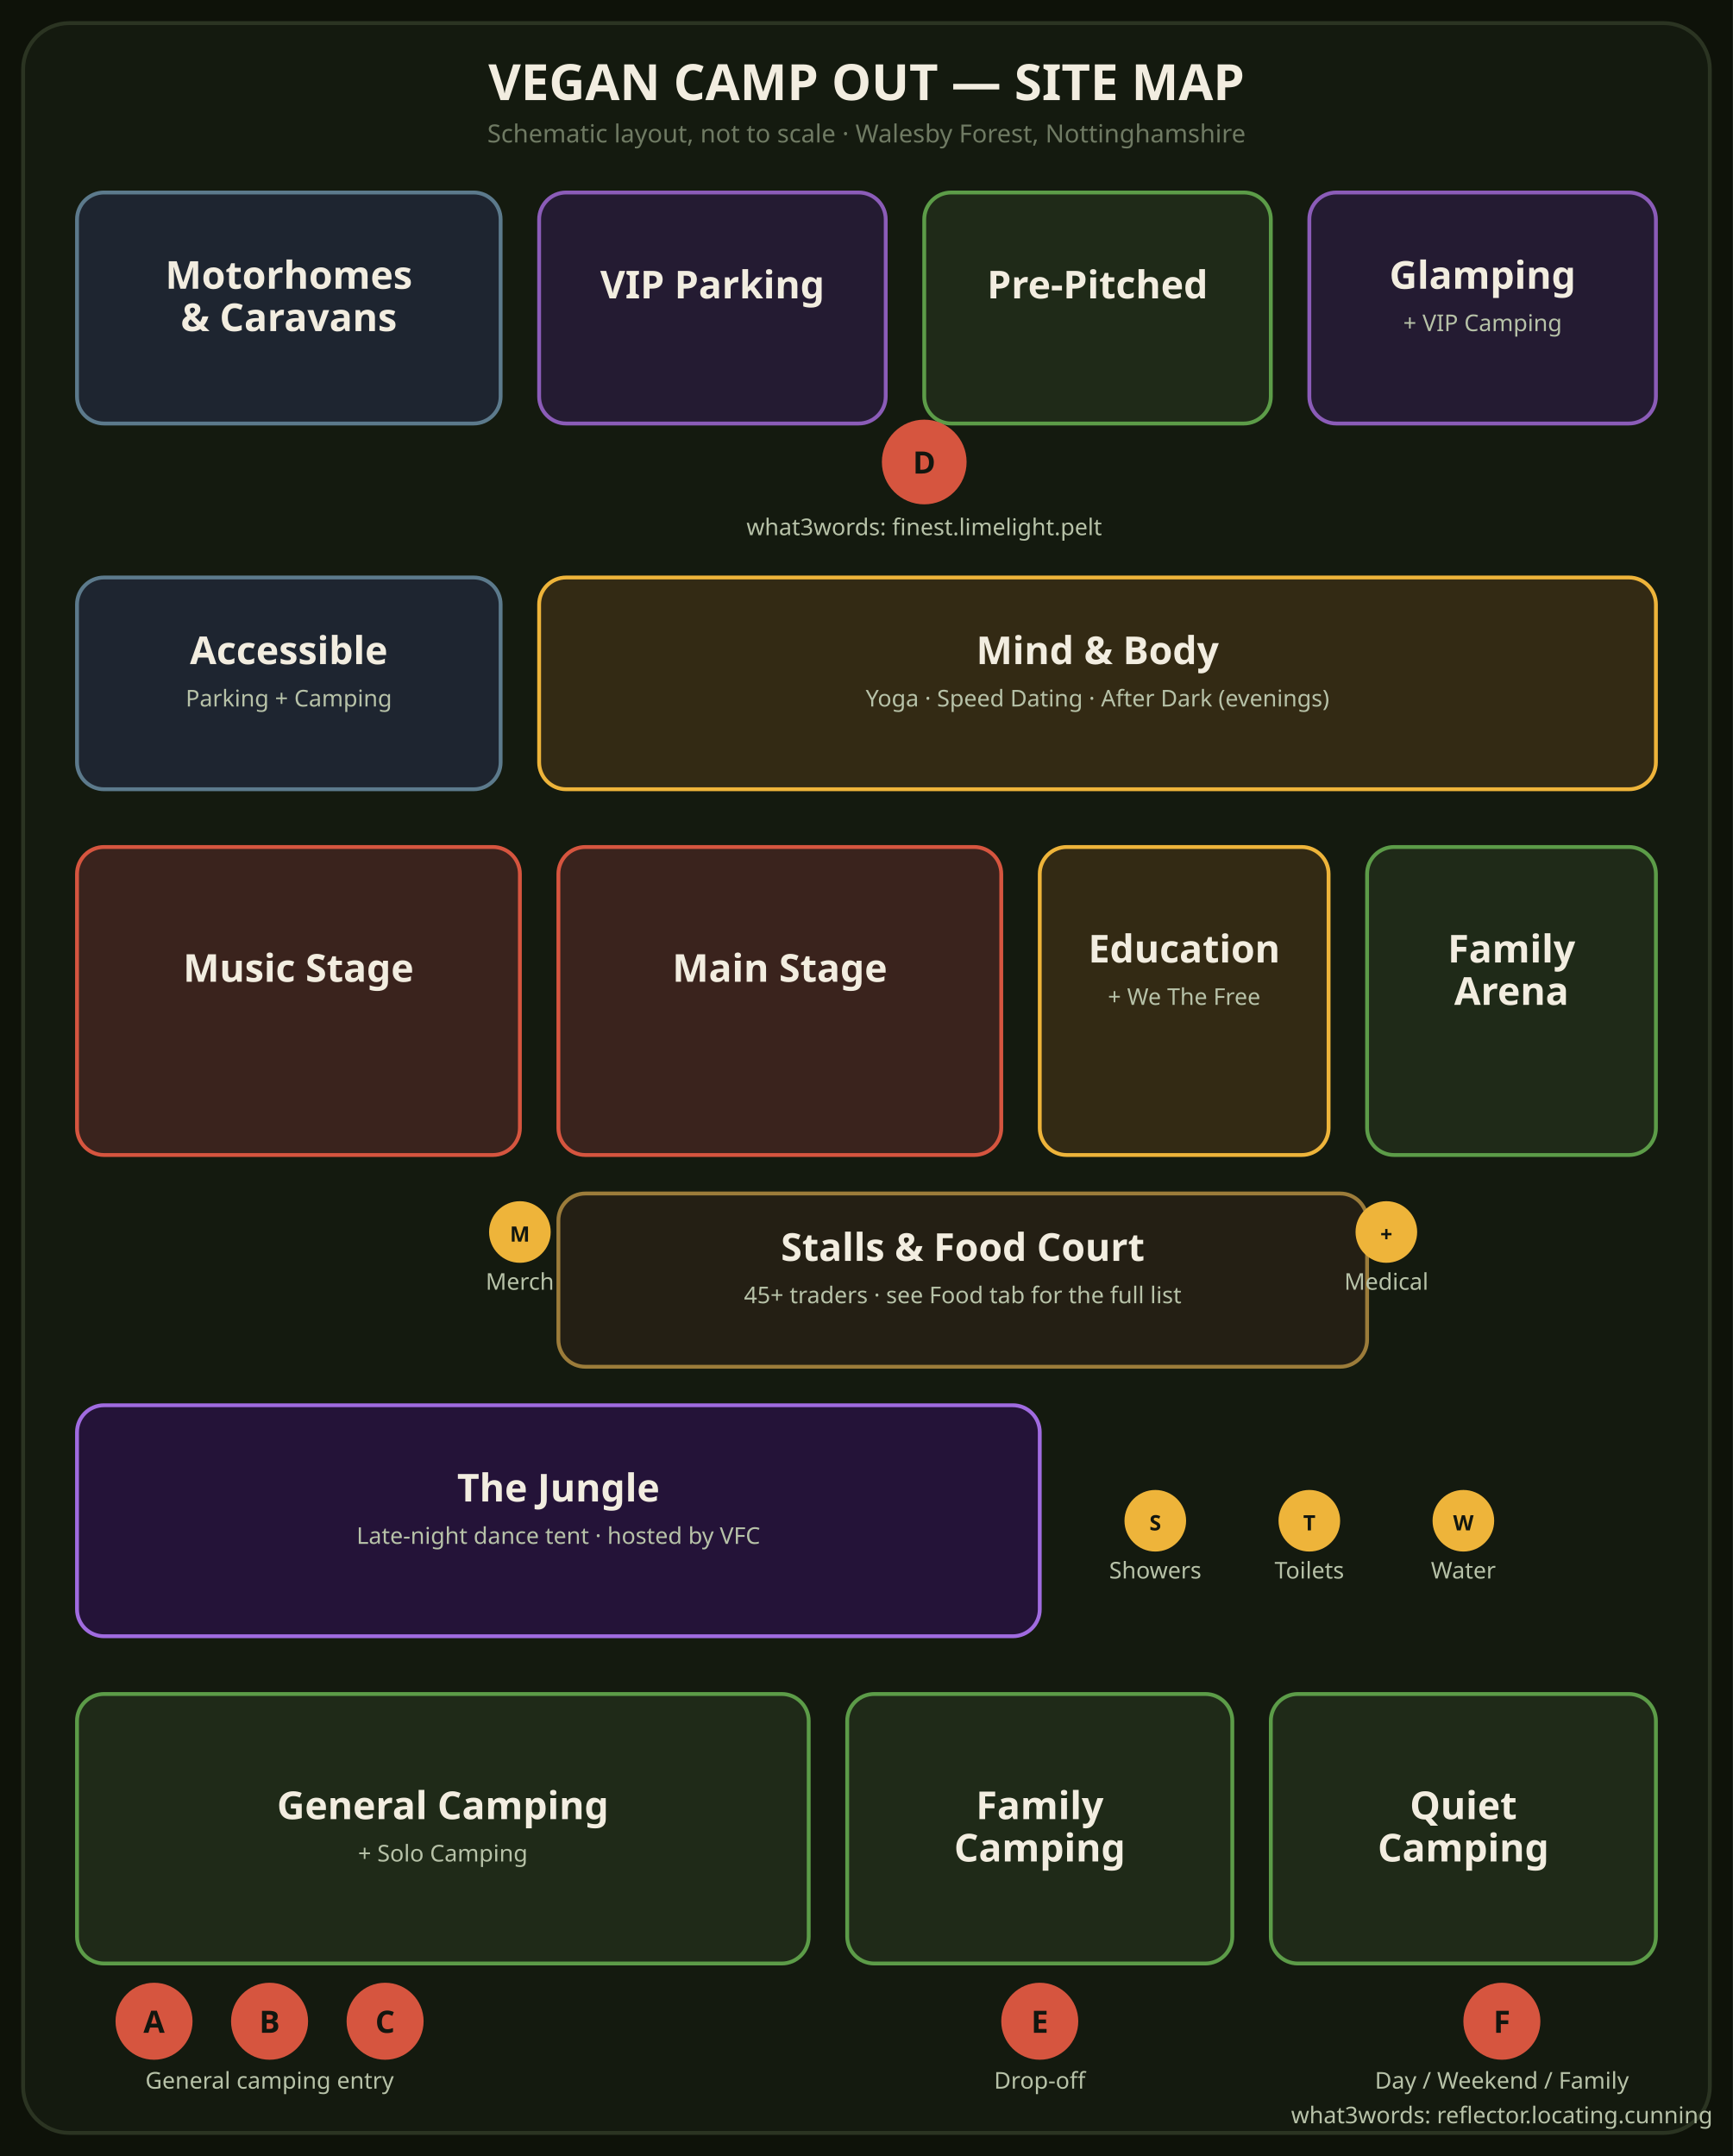
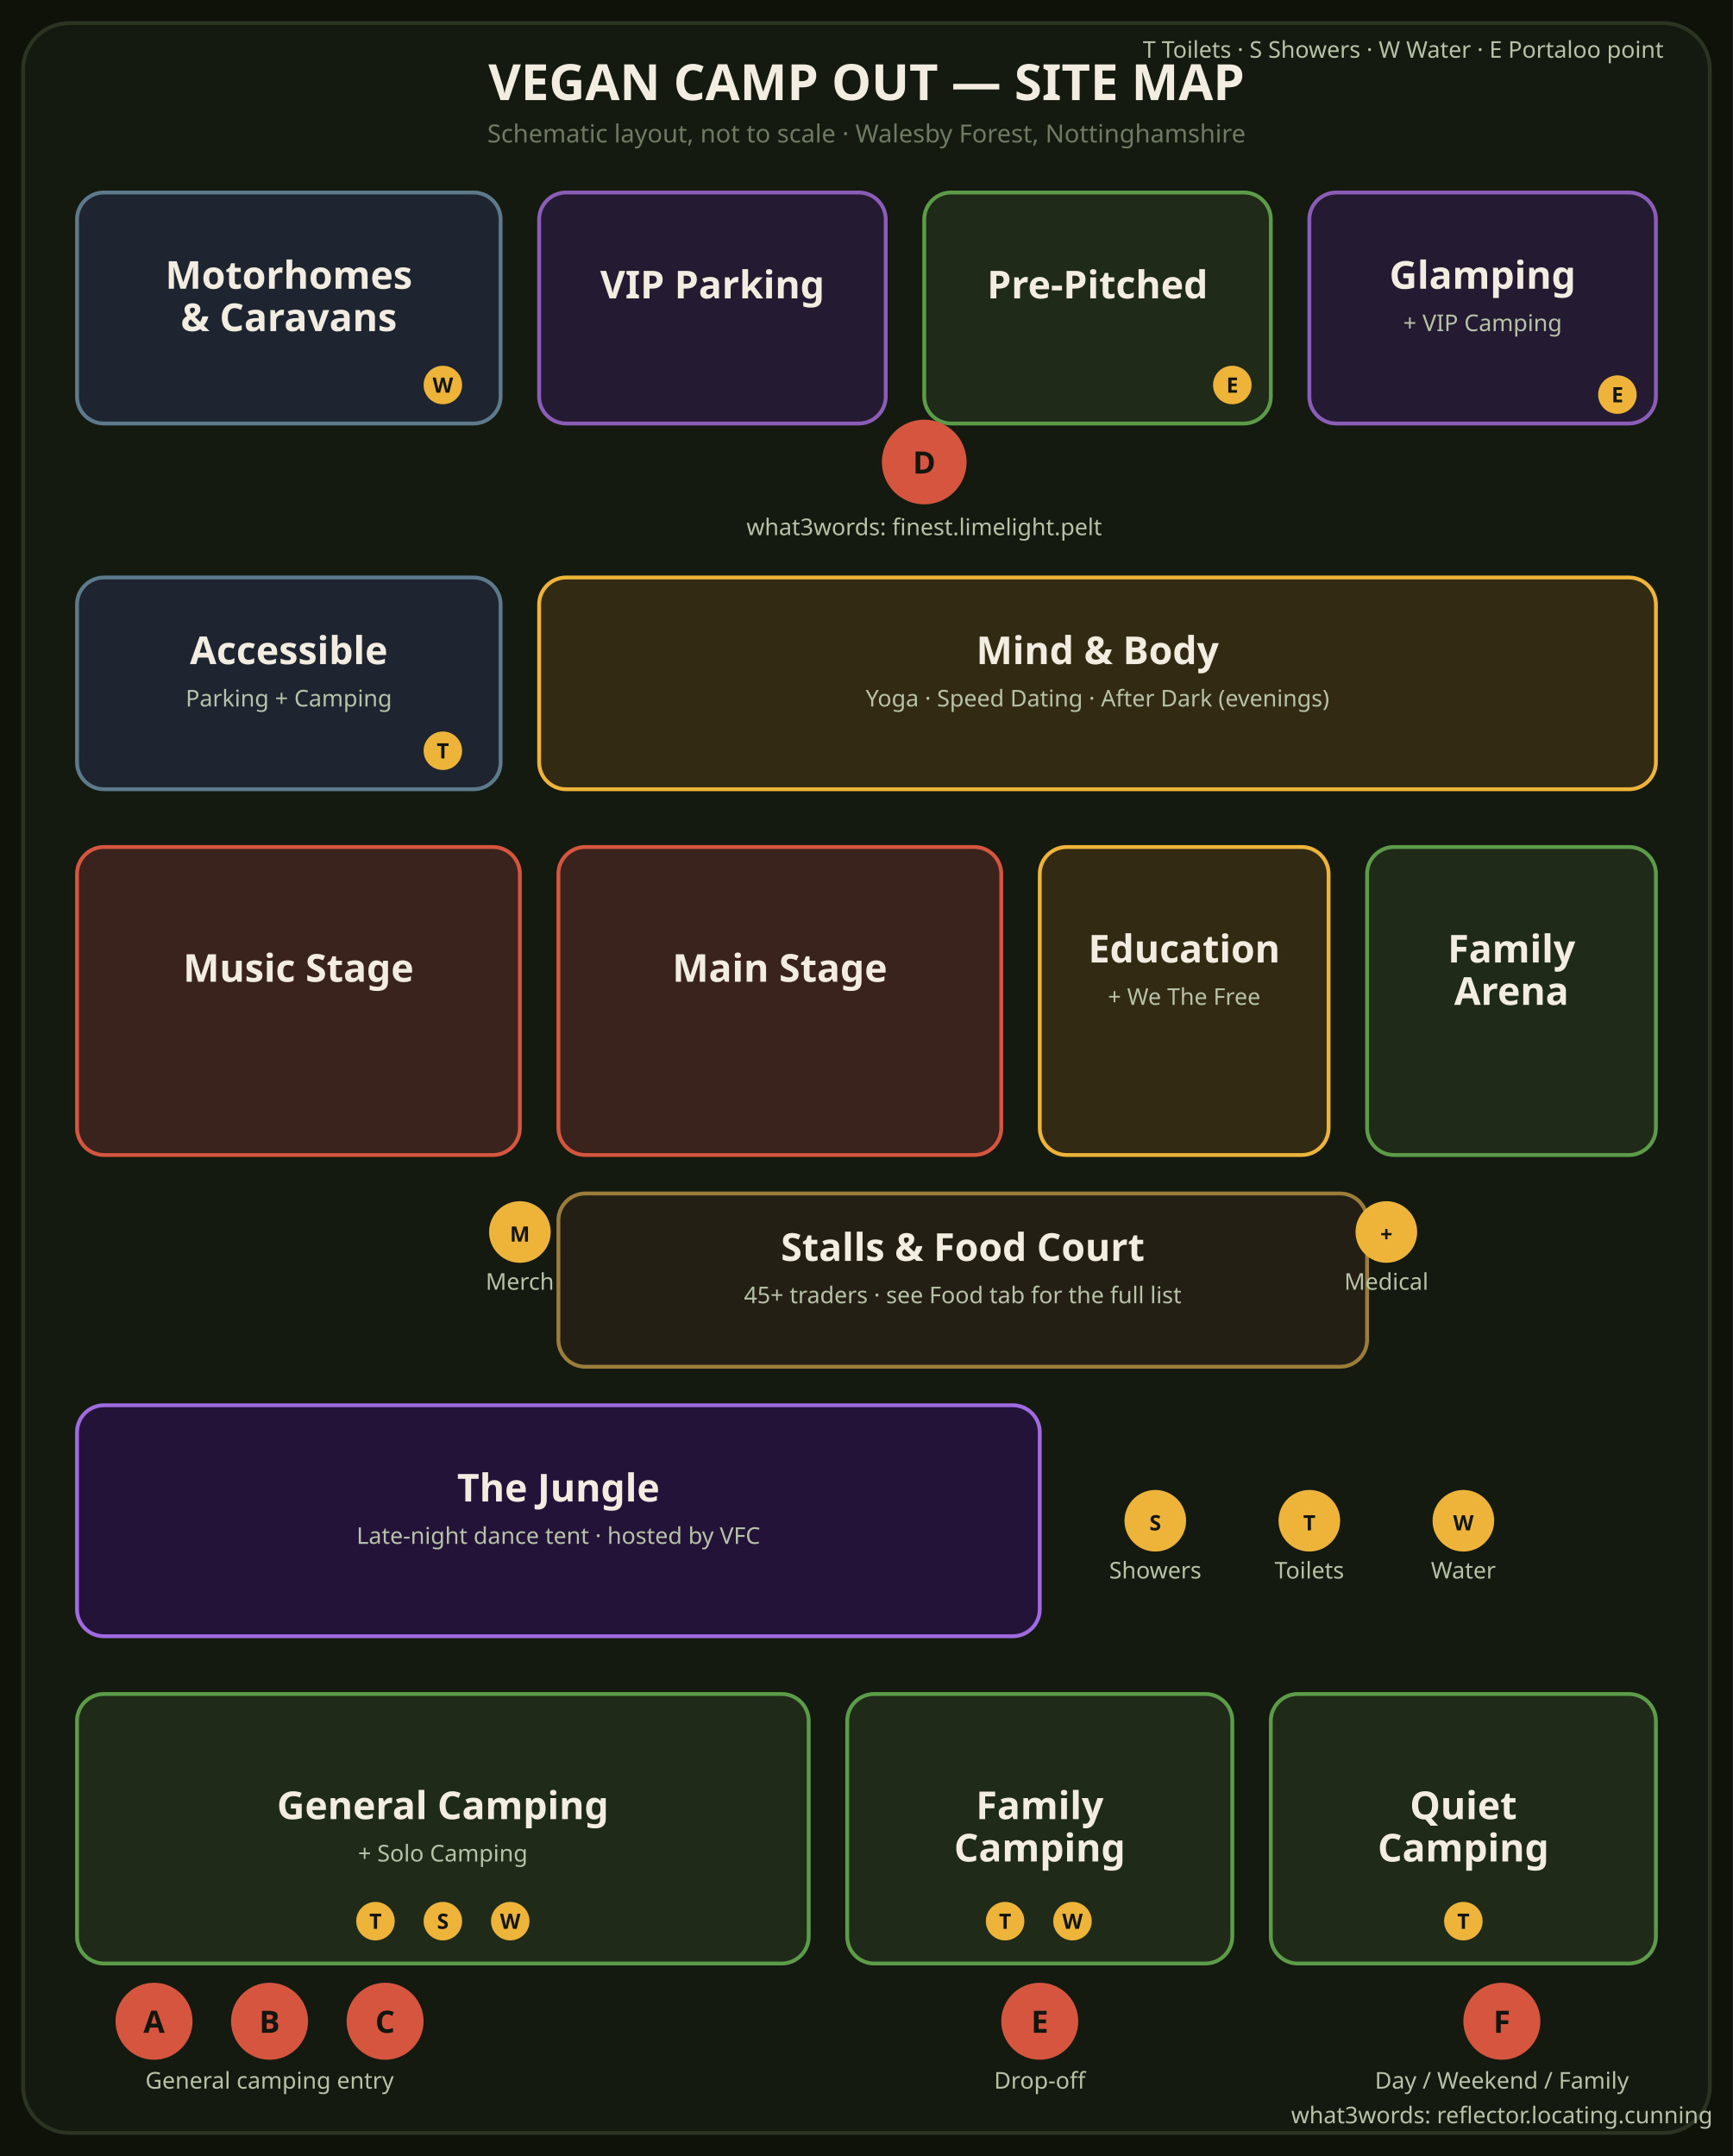
<svg xmlns="http://www.w3.org/2000/svg" width="900" height="1120" viewBox="0 0 900 1120" font-family="ui-sans-serif, system-ui, sans-serif">
  <defs>
    <style>
      .zone-label { fill: #f2ede0; font-size: 20px; font-weight: 700; }
      .zone-sub { fill: #b7c2a8; font-size: 12px; }
      .gate-label { fill: #12160f; font-size: 16px; font-weight: 800; }
      .amenity { fill: #eeb43a; }
      .amenity-txt { fill: #12160f; font-size: 11px; font-weight: 700; }
      .footnote { fill: #6f7a63; font-size: 13px; }
    </style>
  </defs>
  <rect width="900" height="1120" fill="#0e1209" />
  <rect x="12" y="12" width="876" height="1096" rx="24" fill="#141a0f" stroke="#2b3422" stroke-width="2" />
  <text x="450" y="52" text-anchor="middle" fill="#f2ede0" font-size="26" font-weight="800">VEGAN CAMP OUT — SITE MAP</text>
  <text x="450" y="74" text-anchor="middle" class="footnote">Schematic layout, not to scale · Walesby Forest, Nottinghamshire</text>
+   <text x="864" y="30" text-anchor="end" class="zone-sub">T Toilets · S Showers · W Water · E Portaloo point</text>
  <g>
    <rect x="40" y="100" width="220" height="120" rx="14" fill="#1e2530" stroke="#5c7a8c" stroke-width="2" />
    <text x="150" y="150" text-anchor="middle" class="zone-label">Motorhomes</text>
    <text x="150" y="172" text-anchor="middle" class="zone-label">&amp; Caravans</text>
+     <circle cx="230" cy="200" r="10" class="amenity" />
+     <text x="230" y="204" text-anchor="middle" class="amenity-txt">W</text>
    <rect x="280" y="100" width="180" height="120" rx="14" fill="#241b32" stroke="#8b5cb8" stroke-width="2" />
    <text x="370" y="155" text-anchor="middle" class="zone-label">VIP Parking</text>
    <rect x="480" y="100" width="180" height="120" rx="14" fill="#1f2a18" stroke="#5c9c48" stroke-width="2" />
    <text x="570" y="155" text-anchor="middle" class="zone-label">Pre-Pitched</text>
+     <circle cx="640" cy="200" r="10" class="amenity" />
+     <text x="640" y="204" text-anchor="middle" class="amenity-txt">E</text>
    <rect x="680" y="100" width="180" height="120" rx="14" fill="#241b32" stroke="#8b5cb8" stroke-width="2" />
    <text x="770" y="150" text-anchor="middle" class="zone-label">Glamping</text>
    <text x="770" y="172" text-anchor="middle" class="zone-sub">+ VIP Camping</text>
+     <circle cx="840" cy="205" r="10" class="amenity" />
+     <text x="840" y="209" text-anchor="middle" class="amenity-txt">E</text>
  </g>
  <circle cx="480" cy="240" r="22" fill="#d6553f" />
  <text x="480" y="246" text-anchor="middle" class="gate-label">D</text>
  <text x="480" y="278" text-anchor="middle" class="zone-sub">what3words: finest.limelight.pelt</text>
  <g>
    <rect x="40" y="300" width="220" height="110" rx="14" fill="#1e2530" stroke="#5c7a8c" stroke-width="2" />
    <text x="150" y="345" text-anchor="middle" class="zone-label">Accessible</text>
    <text x="150" y="367" text-anchor="middle" class="zone-sub">Parking + Camping</text>
+     <circle cx="230" cy="390" r="10" class="amenity" />
+     <text x="230" y="394" text-anchor="middle" class="amenity-txt">T</text>
    <rect x="280" y="300" width="580" height="110" rx="14" fill="#332a14" stroke="#eeb43a" stroke-width="2" />
    <text x="570" y="345" text-anchor="middle" class="zone-label">Mind &amp; Body</text>
    <text x="570" y="367" text-anchor="middle" class="zone-sub">Yoga · Speed Dating · After Dark (evenings)</text>
  </g>
  <g>
    <rect x="40" y="440" width="230" height="160" rx="14" fill="#3a231d" stroke="#d6553f" stroke-width="2" />
    <text x="155" y="510" text-anchor="middle" class="zone-label">Music Stage</text>
    <rect x="290" y="440" width="230" height="160" rx="14" fill="#3a231d" stroke="#d6553f" stroke-width="2" />
    <text x="405" y="510" text-anchor="middle" class="zone-label">Main Stage</text>
    <rect x="540" y="440" width="150" height="160" rx="14" fill="#332a14" stroke="#eeb43a" stroke-width="2" />
    <text x="615" y="500" text-anchor="middle" class="zone-label" font-size="16">Education</text>
    <text x="615" y="522" text-anchor="middle" class="zone-sub">+ We The Free</text>
    <rect x="710" y="440" width="150" height="160" rx="14" fill="#1f2a18" stroke="#5c9c48" stroke-width="2" />
    <text x="785" y="500" text-anchor="middle" class="zone-label" font-size="16">Family</text>
    <text x="785" y="522" text-anchor="middle" class="zone-label" font-size="16">Arena</text>
  </g>
  <rect x="290" y="620" width="420" height="90" rx="14" fill="#241f14" stroke="#9c7c3a" stroke-width="2" />
  <text x="500" y="655" text-anchor="middle" class="zone-label">Stalls &amp; Food Court</text>
  <text x="500" y="677" text-anchor="middle" class="zone-sub">45+ traders · see Food tab for the full list</text>
  <circle cx="720" cy="640" r="16" class="amenity" />
  <text x="720" y="645" text-anchor="middle" class="amenity-txt">+</text>
  <text x="720" y="670" text-anchor="middle" class="zone-sub">Medical</text>
  <circle x="0" cy="0" r="0" />
  <circle cx="270" cy="640" r="16" class="amenity" />
  <text x="270" y="645" text-anchor="middle" class="amenity-txt">M</text>
  <text x="270" y="670" text-anchor="middle" class="zone-sub">Merch</text>
  <rect x="40" y="730" width="500" height="120" rx="14" fill="#241338" stroke="#a06be0" stroke-width="2" />
  <text x="290" y="780" text-anchor="middle" class="zone-label">The Jungle</text>
  <text x="290" y="802" text-anchor="middle" class="zone-sub">Late-night dance tent · hosted by VFC</text>
  <circle cx="600" cy="790" r="16" class="amenity" />
  <text x="600" y="795" text-anchor="middle" class="amenity-txt">S</text>
  <text x="600" y="820" text-anchor="middle" class="zone-sub">Showers</text>
  <circle cx="680" cy="790" r="16" class="amenity" />
  <text x="680" y="795" text-anchor="middle" class="amenity-txt">T</text>
  <text x="680" y="820" text-anchor="middle" class="zone-sub">Toilets</text>
  <circle cx="760" cy="790" r="16" class="amenity" />
  <text x="760" y="795" text-anchor="middle" class="amenity-txt">W</text>
  <text x="760" y="820" text-anchor="middle" class="zone-sub">Water</text>
  <g>
    <rect x="40" y="880" width="380" height="140" rx="14" fill="#1f2a18" stroke="#5c9c48" stroke-width="2" />
    <text x="230" y="945" text-anchor="middle" class="zone-label">General Camping</text>
    <text x="230" y="967" text-anchor="middle" class="zone-sub">+ Solo Camping</text>
+     <circle cx="195" cy="998" r="10" class="amenity" />
+     <text x="195" y="1002" text-anchor="middle" class="amenity-txt">T</text>
+     <circle cx="230" cy="998" r="10" class="amenity" />
+     <text x="230" y="1002" text-anchor="middle" class="amenity-txt">S</text>
+     <circle cx="265" cy="998" r="10" class="amenity" />
+     <text x="265" y="1002" text-anchor="middle" class="amenity-txt">W</text>
    <rect x="440" y="880" width="200" height="140" rx="14" fill="#1f2a18" stroke="#5c9c48" stroke-width="2" />
    <text x="540" y="945" text-anchor="middle" class="zone-label" font-size="16">Family</text>
    <text x="540" y="967" text-anchor="middle" class="zone-label" font-size="16">Camping</text>
+     <circle cx="522" cy="998" r="10" class="amenity" />
+     <text x="522" y="1002" text-anchor="middle" class="amenity-txt">T</text>
+     <circle cx="557" cy="998" r="10" class="amenity" />
+     <text x="557" y="1002" text-anchor="middle" class="amenity-txt">W</text>
    <rect x="660" y="880" width="200" height="140" rx="14" fill="#1f2a18" stroke="#5c9c48" stroke-width="2" />
    <text x="760" y="945" text-anchor="middle" class="zone-label" font-size="16">Quiet</text>
    <text x="760" y="967" text-anchor="middle" class="zone-label" font-size="16">Camping</text>
+     <circle cx="760" cy="998" r="10" class="amenity" />
+     <text x="760" y="1002" text-anchor="middle" class="amenity-txt">T</text>
  </g>
  <g>
    <circle cx="80" cy="1050" r="20" fill="#d6553f" />
    <text x="80" y="1056" text-anchor="middle" class="gate-label">A</text>
    <circle cx="140" cy="1050" r="20" fill="#d6553f" />
    <text x="140" y="1056" text-anchor="middle" class="gate-label">B</text>
    <circle cx="200" cy="1050" r="20" fill="#d6553f" />
    <text x="200" y="1056" text-anchor="middle" class="gate-label">C</text>
    <text x="140" y="1085" text-anchor="middle" class="zone-sub">General camping entry</text>
    <circle cx="540" cy="1050" r="20" fill="#d6553f" />
    <text x="540" y="1056" text-anchor="middle" class="gate-label">E</text>
    <text x="540" y="1085" text-anchor="middle" class="zone-sub">Drop-off</text>
    <circle cx="780" cy="1050" r="20" fill="#d6553f" />
    <text x="780" y="1056" text-anchor="middle" class="gate-label">F</text>
    <text x="780" y="1085" text-anchor="middle" class="zone-sub">Day / Weekend / Family</text>
    <text x="780" y="1103" text-anchor="middle" class="zone-sub">what3words: reflector.locating.cunning</text>
  </g>
</svg>
